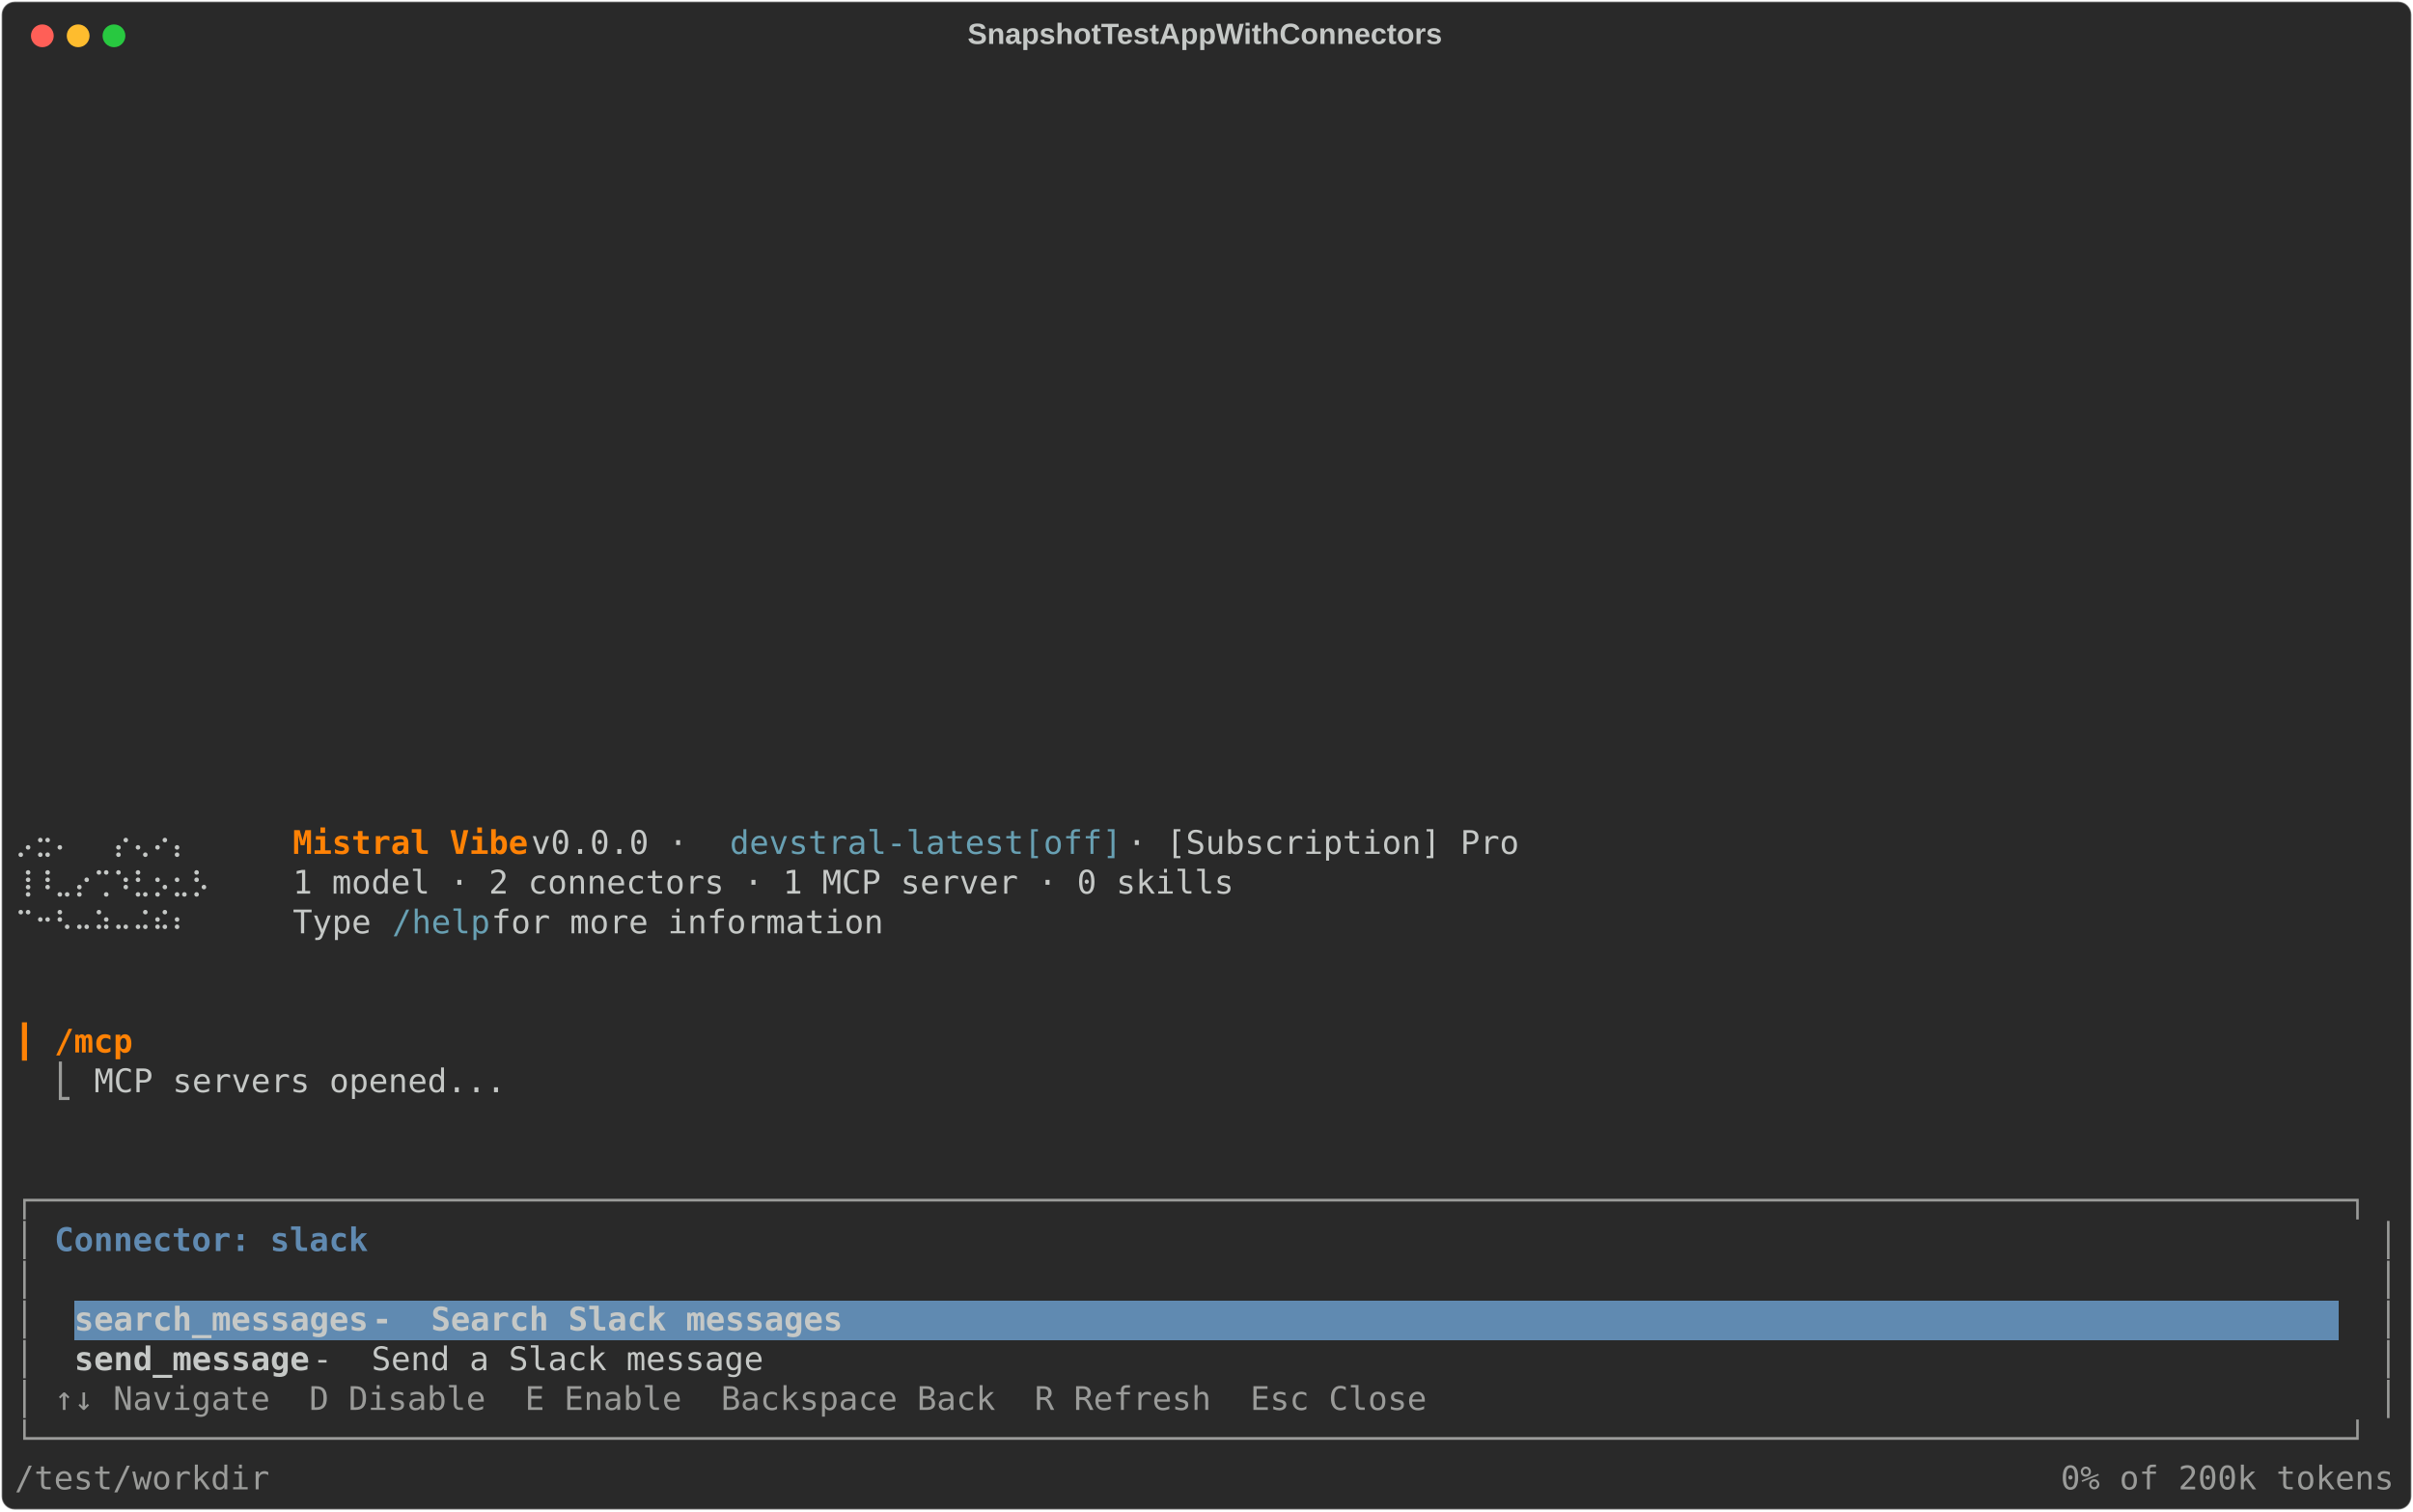
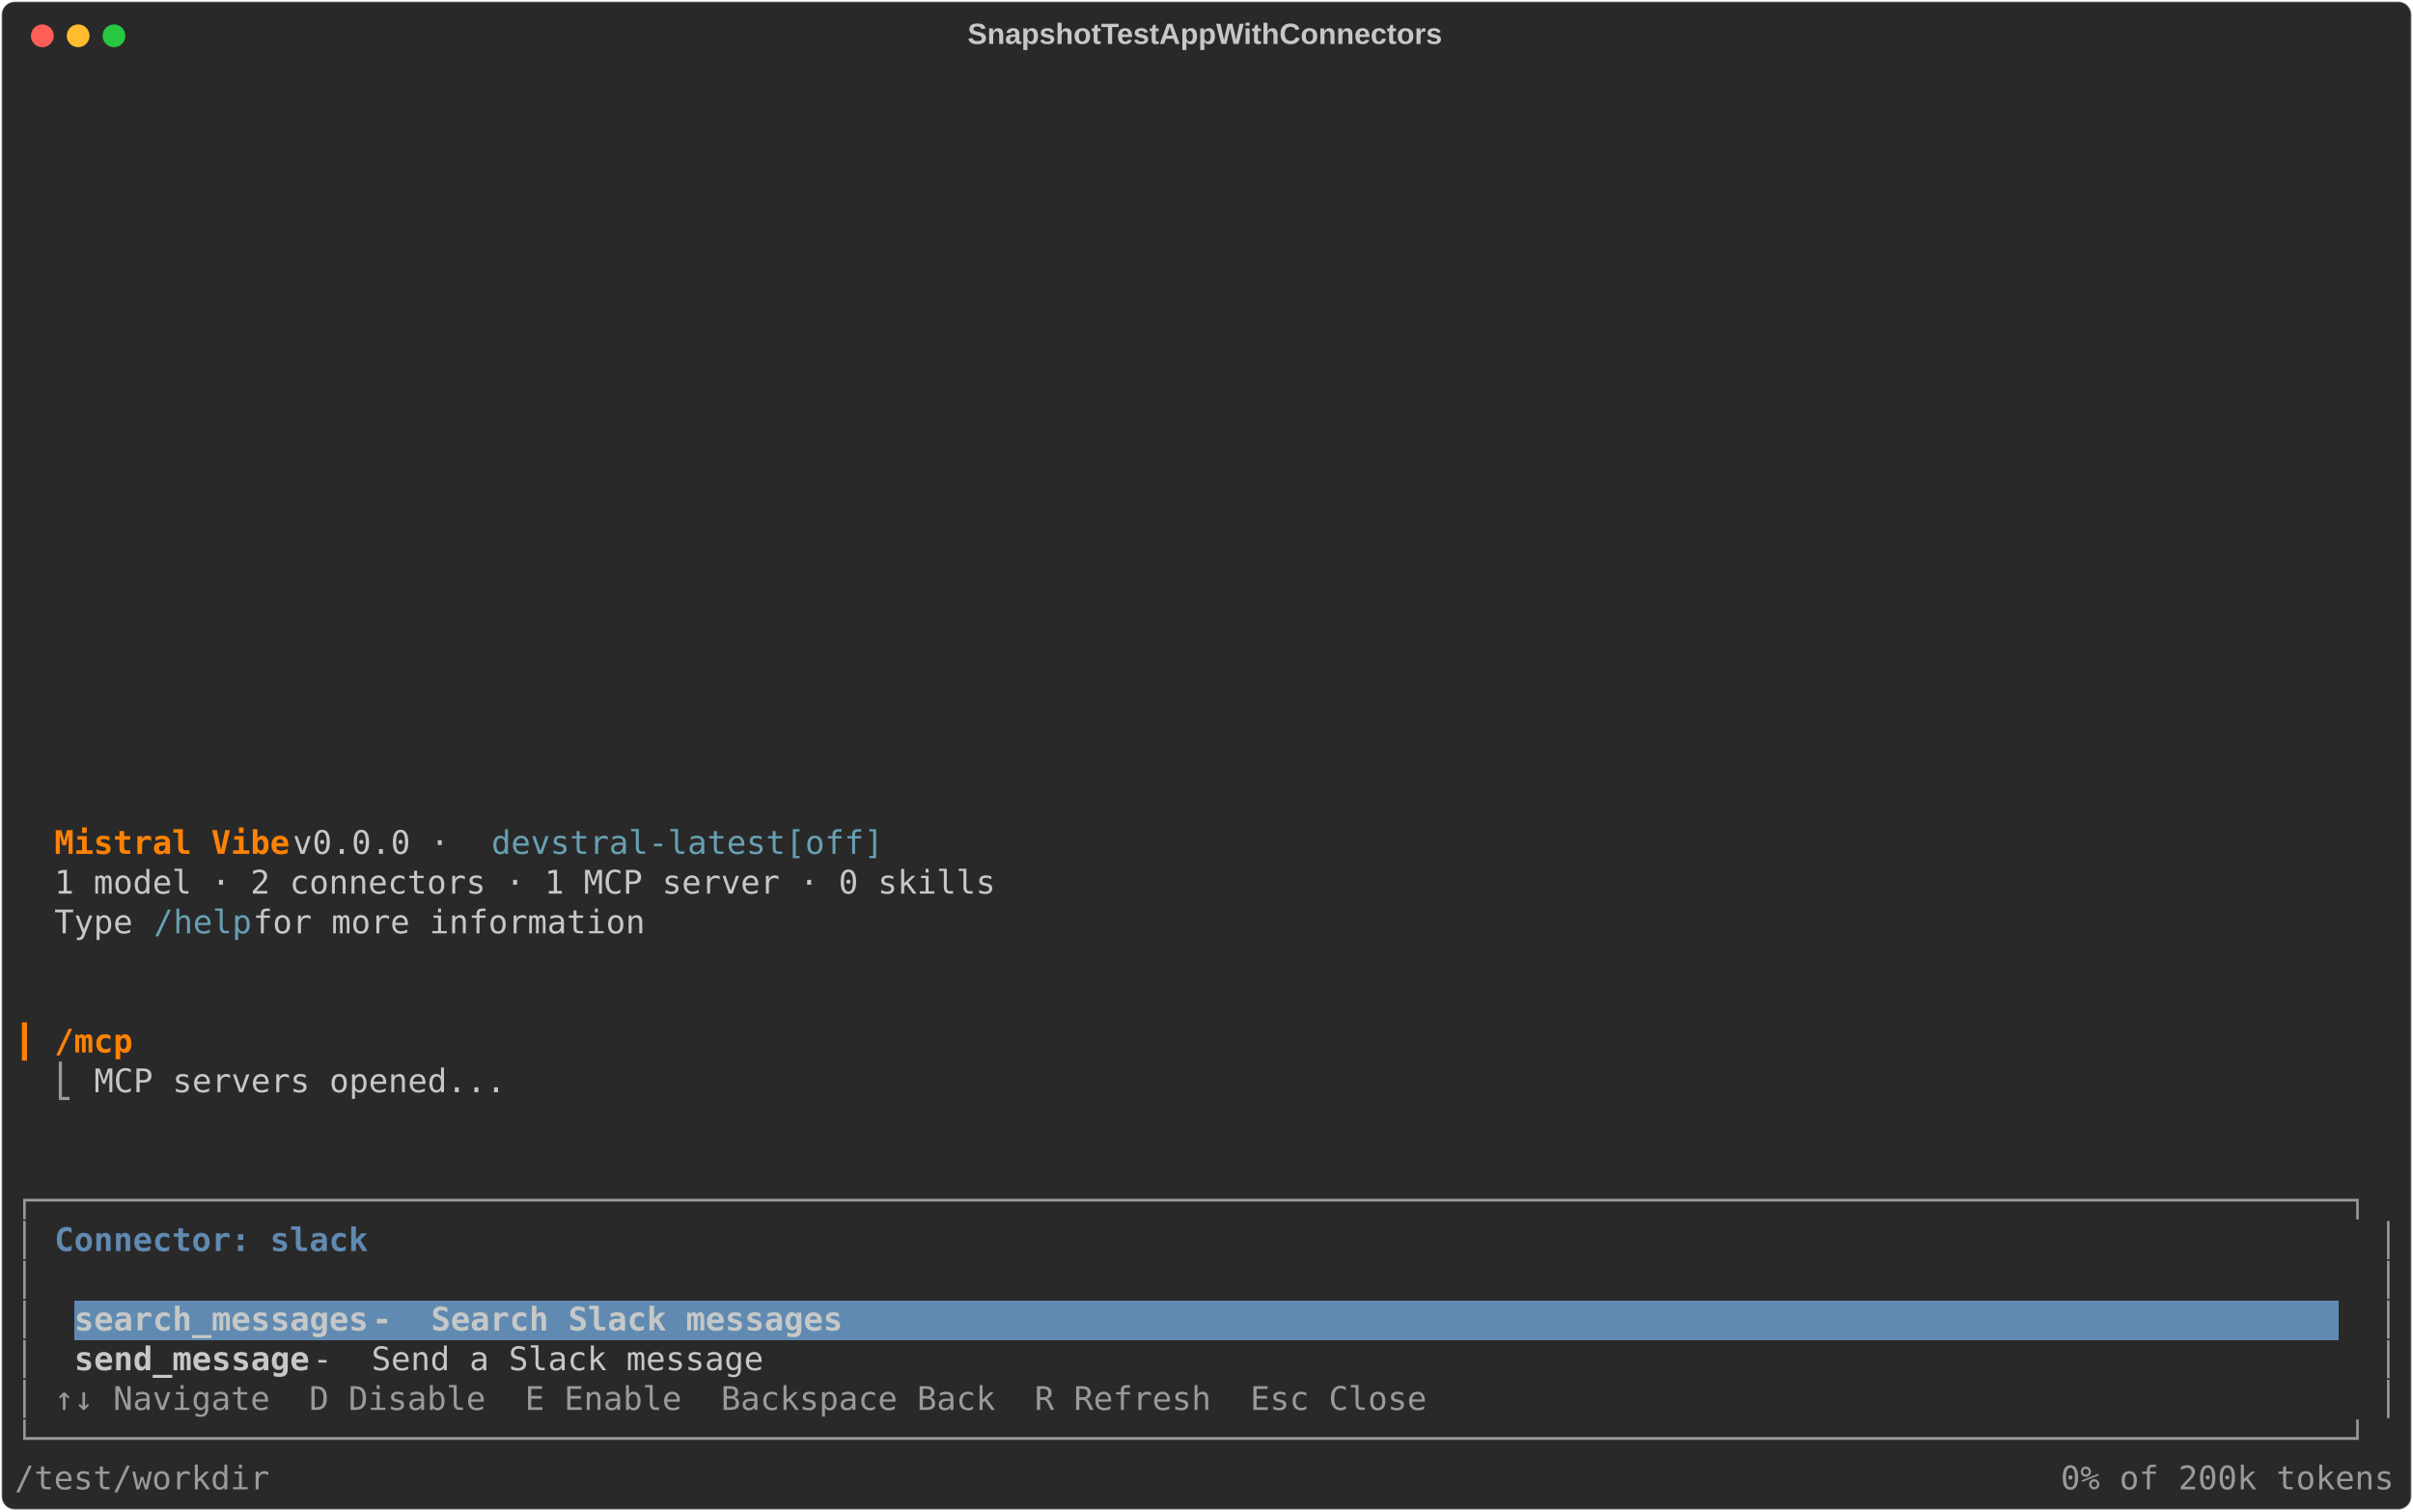
<svg xmlns="http://www.w3.org/2000/svg" class="rich-terminal" viewBox="0 0 1482 928.4">
  <style>

    @font-face {
        font-family: "Fira Code";
        src: local("FiraCode-Regular"),
                url("https://cdnjs.cloudflare.com/ajax/libs/firacode/6.2.0/woff2/FiraCode-Regular.woff2") format("woff2"),
                url("https://cdnjs.cloudflare.com/ajax/libs/firacode/6.2.0/woff/FiraCode-Regular.woff") format("woff");
        font-style: normal;
        font-weight: 400;
    }
    @font-face {
        font-family: "Fira Code";
        src: local("FiraCode-Bold"),
                url("https://cdnjs.cloudflare.com/ajax/libs/firacode/6.2.0/woff2/FiraCode-Bold.woff2") format("woff2"),
                url("https://cdnjs.cloudflare.com/ajax/libs/firacode/6.2.0/woff/FiraCode-Bold.woff") format("woff");
        font-style: bold;
        font-weight: 700;
    }

    .terminal-matrix {
        font-family: Fira Code, monospace;
        font-size: 20px;
        line-height: 24.4px;
        font-variant-east-asian: full-width;
    }

    .terminal-title {
        font-size: 18px;
        font-weight: bold;
        font-family: arial;
    }

    .terminal-r1 { fill: #c5c8c6 }
.terminal-r2 { fill: #ff8205;font-weight: bold }
.terminal-r3 { fill: #68a0b3 }
.terminal-r4 { fill: #ff8205 }
.terminal-r5 { fill: #9a9b99 }
.terminal-r6 { fill: #608ab1;font-weight: bold }
.terminal-r7 { fill: #c5c8c6;font-weight: bold }
    </style>
  <defs>
    <clipPath id="terminal-clip-terminal">
      <rect x="0" y="0" width="1463.0" height="877.4" />
    </clipPath>
    <clipPath id="terminal-line-0">
      <rect x="0" y="1.5" width="1464" height="24.65" />
    </clipPath>
    <clipPath id="terminal-line-1">
      <rect x="0" y="25.9" width="1464" height="24.65" />
    </clipPath>
    <clipPath id="terminal-line-2">
      <rect x="0" y="50.3" width="1464" height="24.65" />
    </clipPath>
    <clipPath id="terminal-line-3">
      <rect x="0" y="74.7" width="1464" height="24.65" />
    </clipPath>
    <clipPath id="terminal-line-4">
      <rect x="0" y="99.1" width="1464" height="24.65" />
    </clipPath>
    <clipPath id="terminal-line-5">
      <rect x="0" y="123.5" width="1464" height="24.65" />
    </clipPath>
    <clipPath id="terminal-line-6">
      <rect x="0" y="147.9" width="1464" height="24.65" />
    </clipPath>
    <clipPath id="terminal-line-7">
      <rect x="0" y="172.3" width="1464" height="24.65" />
    </clipPath>
    <clipPath id="terminal-line-8">
      <rect x="0" y="196.7" width="1464" height="24.65" />
    </clipPath>
    <clipPath id="terminal-line-9">
      <rect x="0" y="221.1" width="1464" height="24.65" />
    </clipPath>
    <clipPath id="terminal-line-10">
      <rect x="0" y="245.5" width="1464" height="24.65" />
    </clipPath>
    <clipPath id="terminal-line-11">
      <rect x="0" y="269.9" width="1464" height="24.65" />
    </clipPath>
    <clipPath id="terminal-line-12">
      <rect x="0" y="294.3" width="1464" height="24.65" />
    </clipPath>
    <clipPath id="terminal-line-13">
      <rect x="0" y="318.7" width="1464" height="24.65" />
    </clipPath>
    <clipPath id="terminal-line-14">
      <rect x="0" y="343.1" width="1464" height="24.65" />
    </clipPath>
    <clipPath id="terminal-line-15">
      <rect x="0" y="367.5" width="1464" height="24.65" />
    </clipPath>
    <clipPath id="terminal-line-16">
      <rect x="0" y="391.9" width="1464" height="24.65" />
    </clipPath>
    <clipPath id="terminal-line-17">
      <rect x="0" y="416.3" width="1464" height="24.65" />
    </clipPath>
    <clipPath id="terminal-line-18">
      <rect x="0" y="440.7" width="1464" height="24.65" />
    </clipPath>
    <clipPath id="terminal-line-19">
      <rect x="0" y="465.1" width="1464" height="24.65" />
    </clipPath>
    <clipPath id="terminal-line-20">
      <rect x="0" y="489.5" width="1464" height="24.65" />
    </clipPath>
    <clipPath id="terminal-line-21">
      <rect x="0" y="513.9" width="1464" height="24.65" />
    </clipPath>
    <clipPath id="terminal-line-22">
      <rect x="0" y="538.3" width="1464" height="24.65" />
    </clipPath>
    <clipPath id="terminal-line-23">
      <rect x="0" y="562.7" width="1464" height="24.65" />
    </clipPath>
    <clipPath id="terminal-line-24">
      <rect x="0" y="587.1" width="1464" height="24.65" />
    </clipPath>
    <clipPath id="terminal-line-25">
      <rect x="0" y="611.5" width="1464" height="24.65" />
    </clipPath>
    <clipPath id="terminal-line-26">
      <rect x="0" y="635.9" width="1464" height="24.65" />
    </clipPath>
    <clipPath id="terminal-line-27">
      <rect x="0" y="660.3" width="1464" height="24.65" />
    </clipPath>
    <clipPath id="terminal-line-28">
      <rect x="0" y="684.7" width="1464" height="24.65" />
    </clipPath>
    <clipPath id="terminal-line-29">
      <rect x="0" y="709.1" width="1464" height="24.65" />
    </clipPath>
    <clipPath id="terminal-line-30">
      <rect x="0" y="733.5" width="1464" height="24.65" />
    </clipPath>
    <clipPath id="terminal-line-31">
      <rect x="0" y="757.9" width="1464" height="24.65" />
    </clipPath>
    <clipPath id="terminal-line-32">
      <rect x="0" y="782.3" width="1464" height="24.65" />
    </clipPath>
    <clipPath id="terminal-line-33">
      <rect x="0" y="806.7" width="1464" height="24.65" />
    </clipPath>
    <clipPath id="terminal-line-34">
      <rect x="0" y="831.1" width="1464" height="24.65" />
    </clipPath>
  </defs>
  <rect fill="#292929" stroke="rgba(255,255,255,0.35)" stroke-width="1" x="1" y="1" width="1480" height="926.4" rx="8" />
  <text class="terminal-title" fill="#c5c8c6" text-anchor="middle" x="740" y="27">SnapshotTestAppWithConnectors</text>
  <g transform="translate(26,22)">
    <circle cx="0" cy="0" r="7" fill="#ff5f57" />
    <circle cx="22" cy="0" r="7" fill="#febc2e" />
    <circle cx="44" cy="0" r="7" fill="#28c840" />
  </g>
  <g transform="translate(9, 41)" clip-path="url(#terminal-clip-terminal)">
    <rect fill="#608ab1" x="36.6" y="757.9" width="183" height="24.65" shape-rendering="crispEdges" />
    <rect fill="#608ab1" x="219.6" y="757.9" width="317.2" height="24.65" shape-rendering="crispEdges" />
    <rect fill="#608ab1" x="536.8" y="757.9" width="890.6" height="24.65" shape-rendering="crispEdges" />
    <g class="terminal-matrix">
      <text class="terminal-r1" x="1464" y="20" textLength="12.2" clip-path="url(#terminal-line-0)">
</text>
      <text class="terminal-r1" x="1464" y="44.4" textLength="12.2" clip-path="url(#terminal-line-1)">
</text>
      <text class="terminal-r1" x="1464" y="68.8" textLength="12.2" clip-path="url(#terminal-line-2)">
</text>
      <text class="terminal-r1" x="1464" y="93.2" textLength="12.2" clip-path="url(#terminal-line-3)">
</text>
      <text class="terminal-r1" x="1464" y="117.6" textLength="12.2" clip-path="url(#terminal-line-4)">
</text>
      <text class="terminal-r1" x="1464" y="142" textLength="12.2" clip-path="url(#terminal-line-5)">
</text>
      <text class="terminal-r1" x="1464" y="166.4" textLength="12.2" clip-path="url(#terminal-line-6)">
</text>
      <text class="terminal-r1" x="1464" y="190.8" textLength="12.2" clip-path="url(#terminal-line-7)">
</text>
      <text class="terminal-r1" x="1464" y="215.2" textLength="12.2" clip-path="url(#terminal-line-8)">
</text>
      <text class="terminal-r1" x="1464" y="239.6" textLength="12.2" clip-path="url(#terminal-line-9)">
</text>
      <text class="terminal-r1" x="1464" y="264" textLength="12.2" clip-path="url(#terminal-line-10)">
</text>
      <text class="terminal-r1" x="1464" y="288.4" textLength="12.2" clip-path="url(#terminal-line-11)">
</text>
      <text class="terminal-r1" x="1464" y="312.8" textLength="12.2" clip-path="url(#terminal-line-12)">
</text>
      <text class="terminal-r1" x="1464" y="337.2" textLength="12.2" clip-path="url(#terminal-line-13)">
</text>
      <text class="terminal-r1" x="1464" y="361.6" textLength="12.2" clip-path="url(#terminal-line-14)">
</text>
      <text class="terminal-r1" x="1464" y="386" textLength="12.2" clip-path="url(#terminal-line-15)">
</text>
      <text class="terminal-r1" x="1464" y="410.4" textLength="12.2" clip-path="url(#terminal-line-16)">
</text>
      <text class="terminal-r1" x="1464" y="434.8" textLength="12.2" clip-path="url(#terminal-line-17)">
</text>
      <text class="terminal-r1" x="1464" y="459.2" textLength="12.2" clip-path="url(#terminal-line-18)">
</text>
-       <text class="terminal-r1" x="0" y="483.6" textLength="134.2" clip-path="url(#terminal-line-19)">  ⡠⣒⠄  ⡔⢄⠔⡄</text>
-       <text class="terminal-r2" x="170.8" y="483.6" textLength="146.4" clip-path="url(#terminal-line-19)">Mistral Vibe</text>
-       <text class="terminal-r1" x="317.2" y="483.6" textLength="122" clip-path="url(#terminal-line-19)"> v0.0.0 · </text>
-       <text class="terminal-r3" x="439.2" y="483.6" textLength="244" clip-path="url(#terminal-line-19)">devstral-latest[off]</text>
-       <text class="terminal-r1" x="683.2" y="483.6" textLength="256.2" clip-path="url(#terminal-line-19)"> · [Subscription] Pro</text>
+       <text class="terminal-r2" x="24.4" y="483.6" textLength="146.4" clip-path="url(#terminal-line-19)">Mistral Vibe</text>
+       <text class="terminal-r1" x="170.8" y="483.6" textLength="122" clip-path="url(#terminal-line-19)"> v0.0.0 · </text>
+       <text class="terminal-r3" x="292.8" y="483.6" textLength="244" clip-path="url(#terminal-line-19)">devstral-latest[off]</text>
      <text class="terminal-r1" x="1464" y="483.6" textLength="12.2" clip-path="url(#terminal-line-19)">
</text>
-       <text class="terminal-r1" x="0" y="508" textLength="134.2" clip-path="url(#terminal-line-20)"> ⢸⠸⣀⡔⢉⠱⣃⡢⣂⡣</text>
-       <text class="terminal-r1" x="170.8" y="508" textLength="585.6" clip-path="url(#terminal-line-20)">1 model · 2 connectors · 1 MCP server · 0 skills</text>
+       <text class="terminal-r1" x="24.4" y="508" textLength="585.6" clip-path="url(#terminal-line-20)">1 model · 2 connectors · 1 MCP server · 0 skills</text>
      <text class="terminal-r1" x="1464" y="508" textLength="12.2" clip-path="url(#terminal-line-20)">
</text>
-       <text class="terminal-r1" x="0" y="532.4" textLength="134.2" clip-path="url(#terminal-line-21)">  ⠉⠒⠣⠤⠵⠤⠬⠮⠆</text>
-       <text class="terminal-r1" x="170.8" y="532.4" textLength="61" clip-path="url(#terminal-line-21)">Type </text>
-       <text class="terminal-r3" x="231.8" y="532.4" textLength="61" clip-path="url(#terminal-line-21)">/help</text>
-       <text class="terminal-r1" x="292.8" y="532.4" textLength="256.2" clip-path="url(#terminal-line-21)"> for more information</text>
+       <text class="terminal-r1" x="24.4" y="532.4" textLength="61" clip-path="url(#terminal-line-21)">Type </text>
+       <text class="terminal-r3" x="85.4" y="532.4" textLength="61" clip-path="url(#terminal-line-21)">/help</text>
+       <text class="terminal-r1" x="146.4" y="532.4" textLength="256.2" clip-path="url(#terminal-line-21)"> for more information</text>
      <text class="terminal-r1" x="1464" y="532.4" textLength="12.2" clip-path="url(#terminal-line-21)">
</text>
      <text class="terminal-r1" x="1464" y="556.8" textLength="12.2" clip-path="url(#terminal-line-22)">
</text>
      <text class="terminal-r1" x="1464" y="581.2" textLength="12.2" clip-path="url(#terminal-line-23)">
</text>
      <text class="terminal-r4" x="0" y="605.6" textLength="12.2" clip-path="url(#terminal-line-24)">┃</text>
      <text class="terminal-r2" x="24.4" y="605.6" textLength="48.8" clip-path="url(#terminal-line-24)">/mcp</text>
      <text class="terminal-r1" x="1464" y="605.6" textLength="12.2" clip-path="url(#terminal-line-24)">
</text>
      <text class="terminal-r5" x="24.4" y="630" textLength="12.2" clip-path="url(#terminal-line-25)">⎣</text>
      <text class="terminal-r1" x="48.8" y="630" textLength="256.2" clip-path="url(#terminal-line-25)">MCP servers opened...</text>
      <text class="terminal-r1" x="1464" y="630" textLength="12.2" clip-path="url(#terminal-line-25)">
</text>
      <text class="terminal-r1" x="1464" y="654.4" textLength="12.2" clip-path="url(#terminal-line-26)">
</text>
      <text class="terminal-r1" x="1464" y="678.8" textLength="12.2" clip-path="url(#terminal-line-27)">
</text>
      <text class="terminal-r5" x="0" y="703.2" textLength="1464" clip-path="url(#terminal-line-28)">┌──────────────────────────────────────────────────────────────────────────────────────────────────────────────────────┐</text>
      <text class="terminal-r1" x="1464" y="703.2" textLength="12.2" clip-path="url(#terminal-line-28)">
</text>
      <text class="terminal-r5" x="0" y="727.6" textLength="12.2" clip-path="url(#terminal-line-29)">│</text>
      <text class="terminal-r6" x="24.4" y="727.6" textLength="195.2" clip-path="url(#terminal-line-29)">Connector: slack</text>
      <text class="terminal-r5" x="1451.8" y="727.6" textLength="12.2" clip-path="url(#terminal-line-29)">│</text>
      <text class="terminal-r1" x="1464" y="727.6" textLength="12.2" clip-path="url(#terminal-line-29)">
</text>
      <text class="terminal-r5" x="0" y="752" textLength="12.2" clip-path="url(#terminal-line-30)">│</text>
      <text class="terminal-r5" x="1451.8" y="752" textLength="12.2" clip-path="url(#terminal-line-30)">│</text>
      <text class="terminal-r1" x="1464" y="752" textLength="12.2" clip-path="url(#terminal-line-30)">
</text>
      <text class="terminal-r5" x="0" y="776.4" textLength="12.2" clip-path="url(#terminal-line-31)">│</text>
      <text class="terminal-r7" x="36.6" y="776.4" textLength="183" clip-path="url(#terminal-line-31)">search_messages</text>
      <text class="terminal-r7" x="219.6" y="776.4" textLength="317.2" clip-path="url(#terminal-line-31)">  -  Search Slack messages</text>
      <text class="terminal-r5" x="1451.8" y="776.4" textLength="12.2" clip-path="url(#terminal-line-31)">│</text>
      <text class="terminal-r1" x="1464" y="776.4" textLength="12.2" clip-path="url(#terminal-line-31)">
</text>
      <text class="terminal-r5" x="0" y="800.8" textLength="12.2" clip-path="url(#terminal-line-32)">│</text>
      <text class="terminal-r7" x="36.6" y="800.8" textLength="146.4" clip-path="url(#terminal-line-32)">send_message</text>
      <text class="terminal-r1" x="183" y="800.8" textLength="305" clip-path="url(#terminal-line-32)">  -  Send a Slack message</text>
      <text class="terminal-r5" x="1451.8" y="800.8" textLength="12.2" clip-path="url(#terminal-line-32)">│</text>
      <text class="terminal-r1" x="1464" y="800.8" textLength="12.2" clip-path="url(#terminal-line-32)">
</text>
      <text class="terminal-r5" x="0" y="825.2" textLength="12.2" clip-path="url(#terminal-line-33)">│</text>
      <text class="terminal-r5" x="24.4" y="825.2" textLength="854" clip-path="url(#terminal-line-33)">↑↓ Navigate  D Disable  E Enable  Backspace Back  R Refresh  Esc Close</text>
      <text class="terminal-r5" x="1451.8" y="825.2" textLength="12.2" clip-path="url(#terminal-line-33)">│</text>
      <text class="terminal-r1" x="1464" y="825.2" textLength="12.2" clip-path="url(#terminal-line-33)">
</text>
      <text class="terminal-r5" x="0" y="849.6" textLength="1464" clip-path="url(#terminal-line-34)">└──────────────────────────────────────────────────────────────────────────────────────────────────────────────────────┘</text>
      <text class="terminal-r1" x="1464" y="849.6" textLength="12.2" clip-path="url(#terminal-line-34)">
</text>
      <text class="terminal-r5" x="0" y="874" textLength="158.6" clip-path="url(#terminal-line-35)">/test/workdir</text>
      <text class="terminal-r5" x="1256.6" y="874" textLength="207.4" clip-path="url(#terminal-line-35)">0% of 200k tokens</text>
    </g>
  </g>
</svg>
